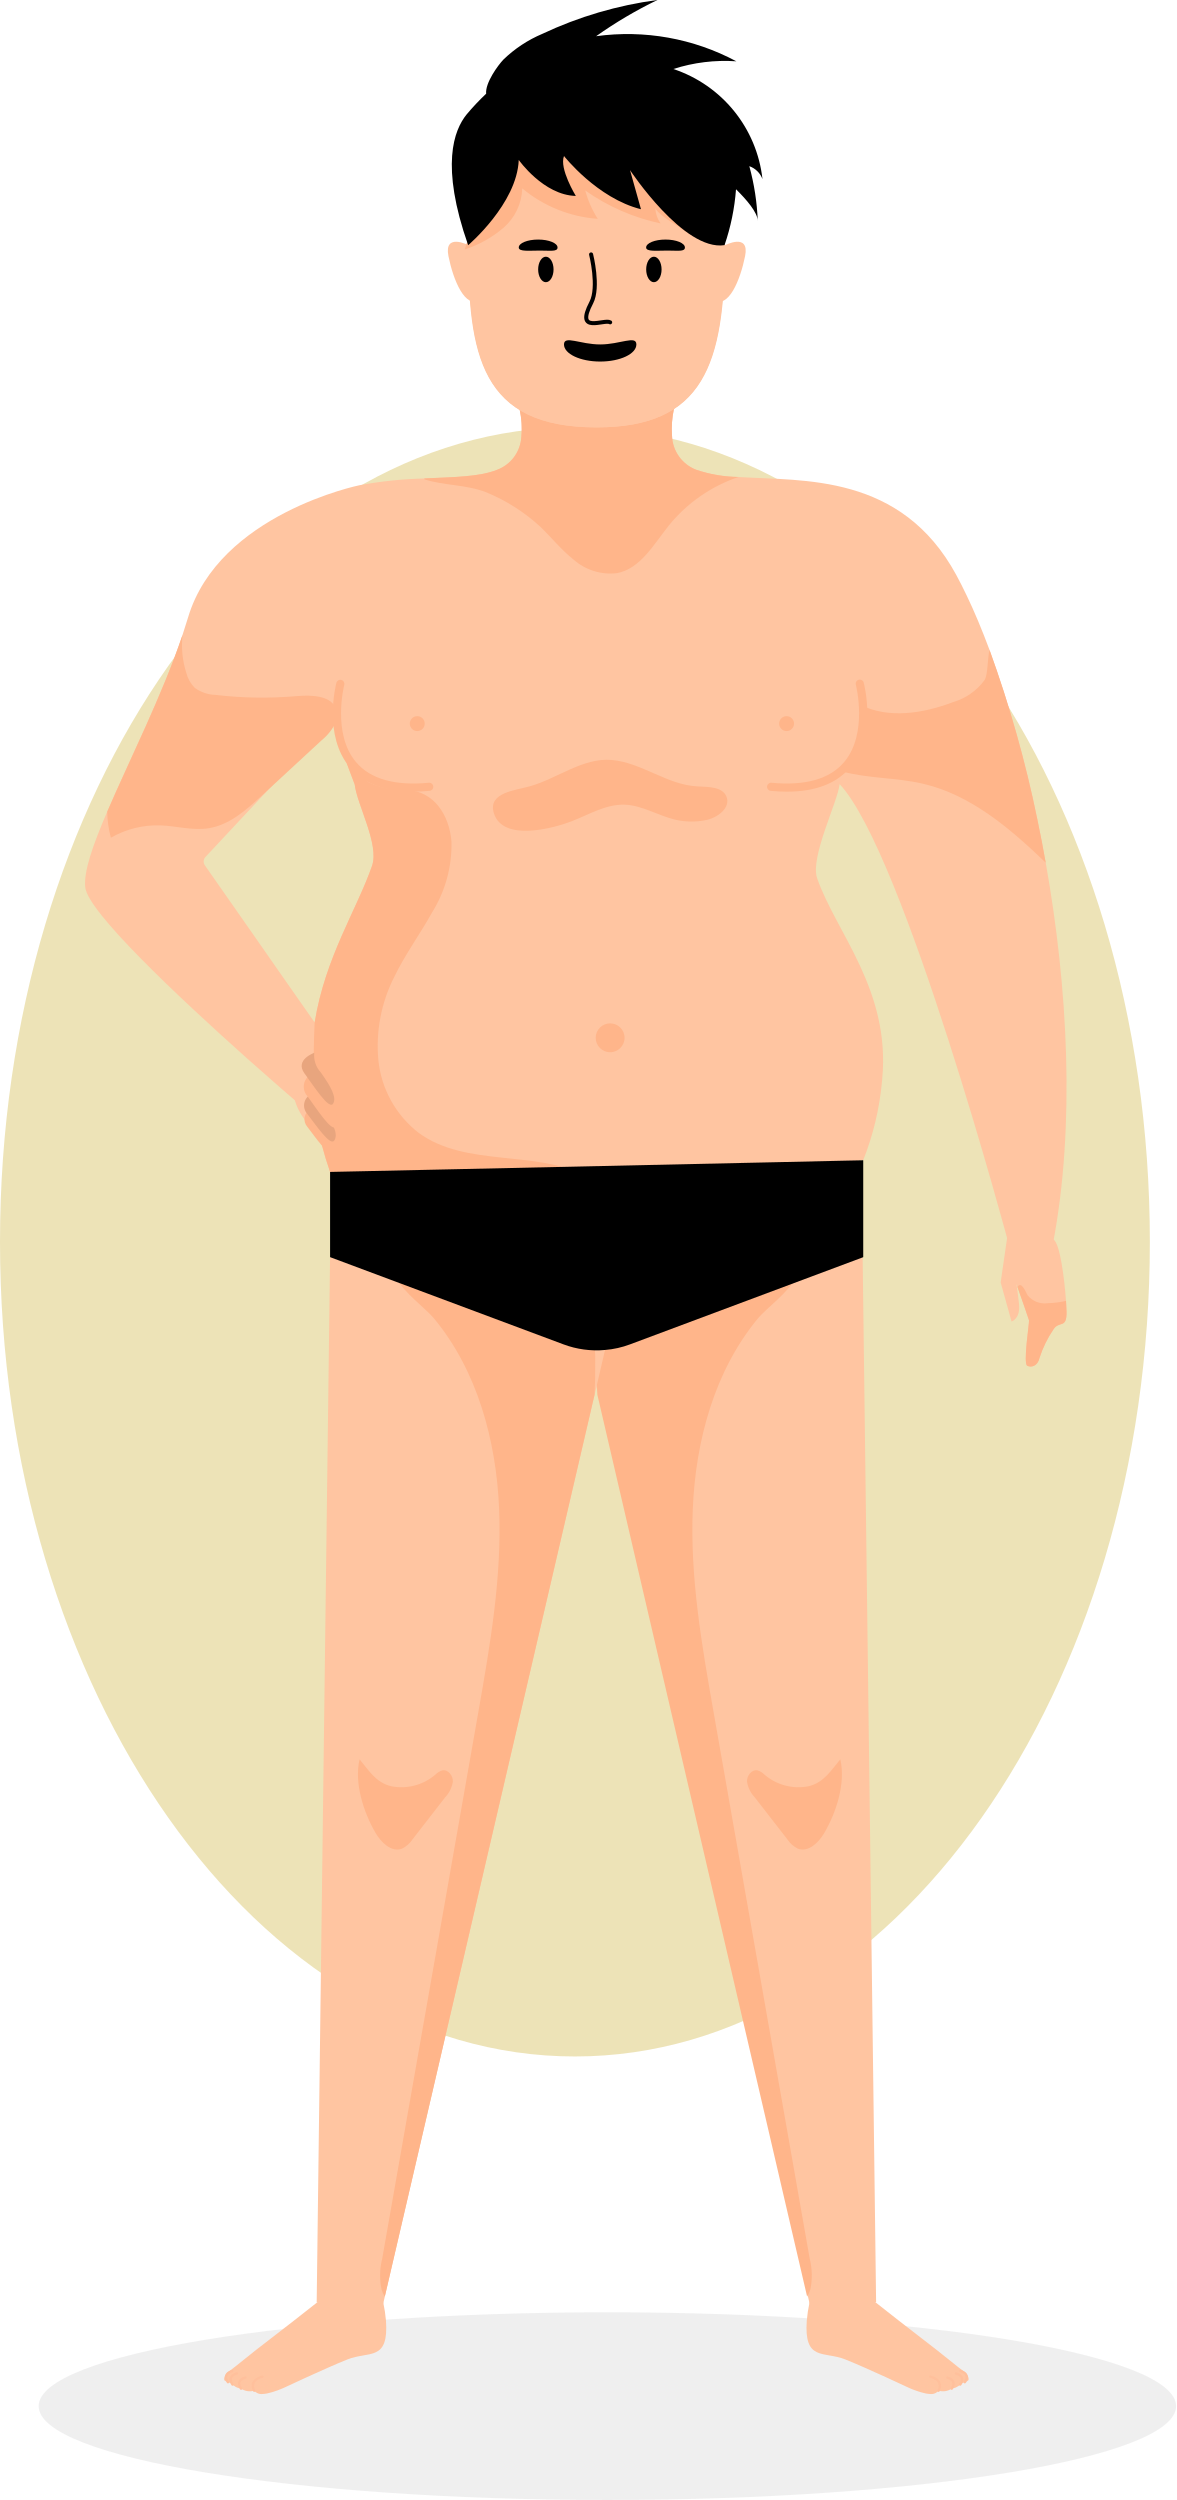
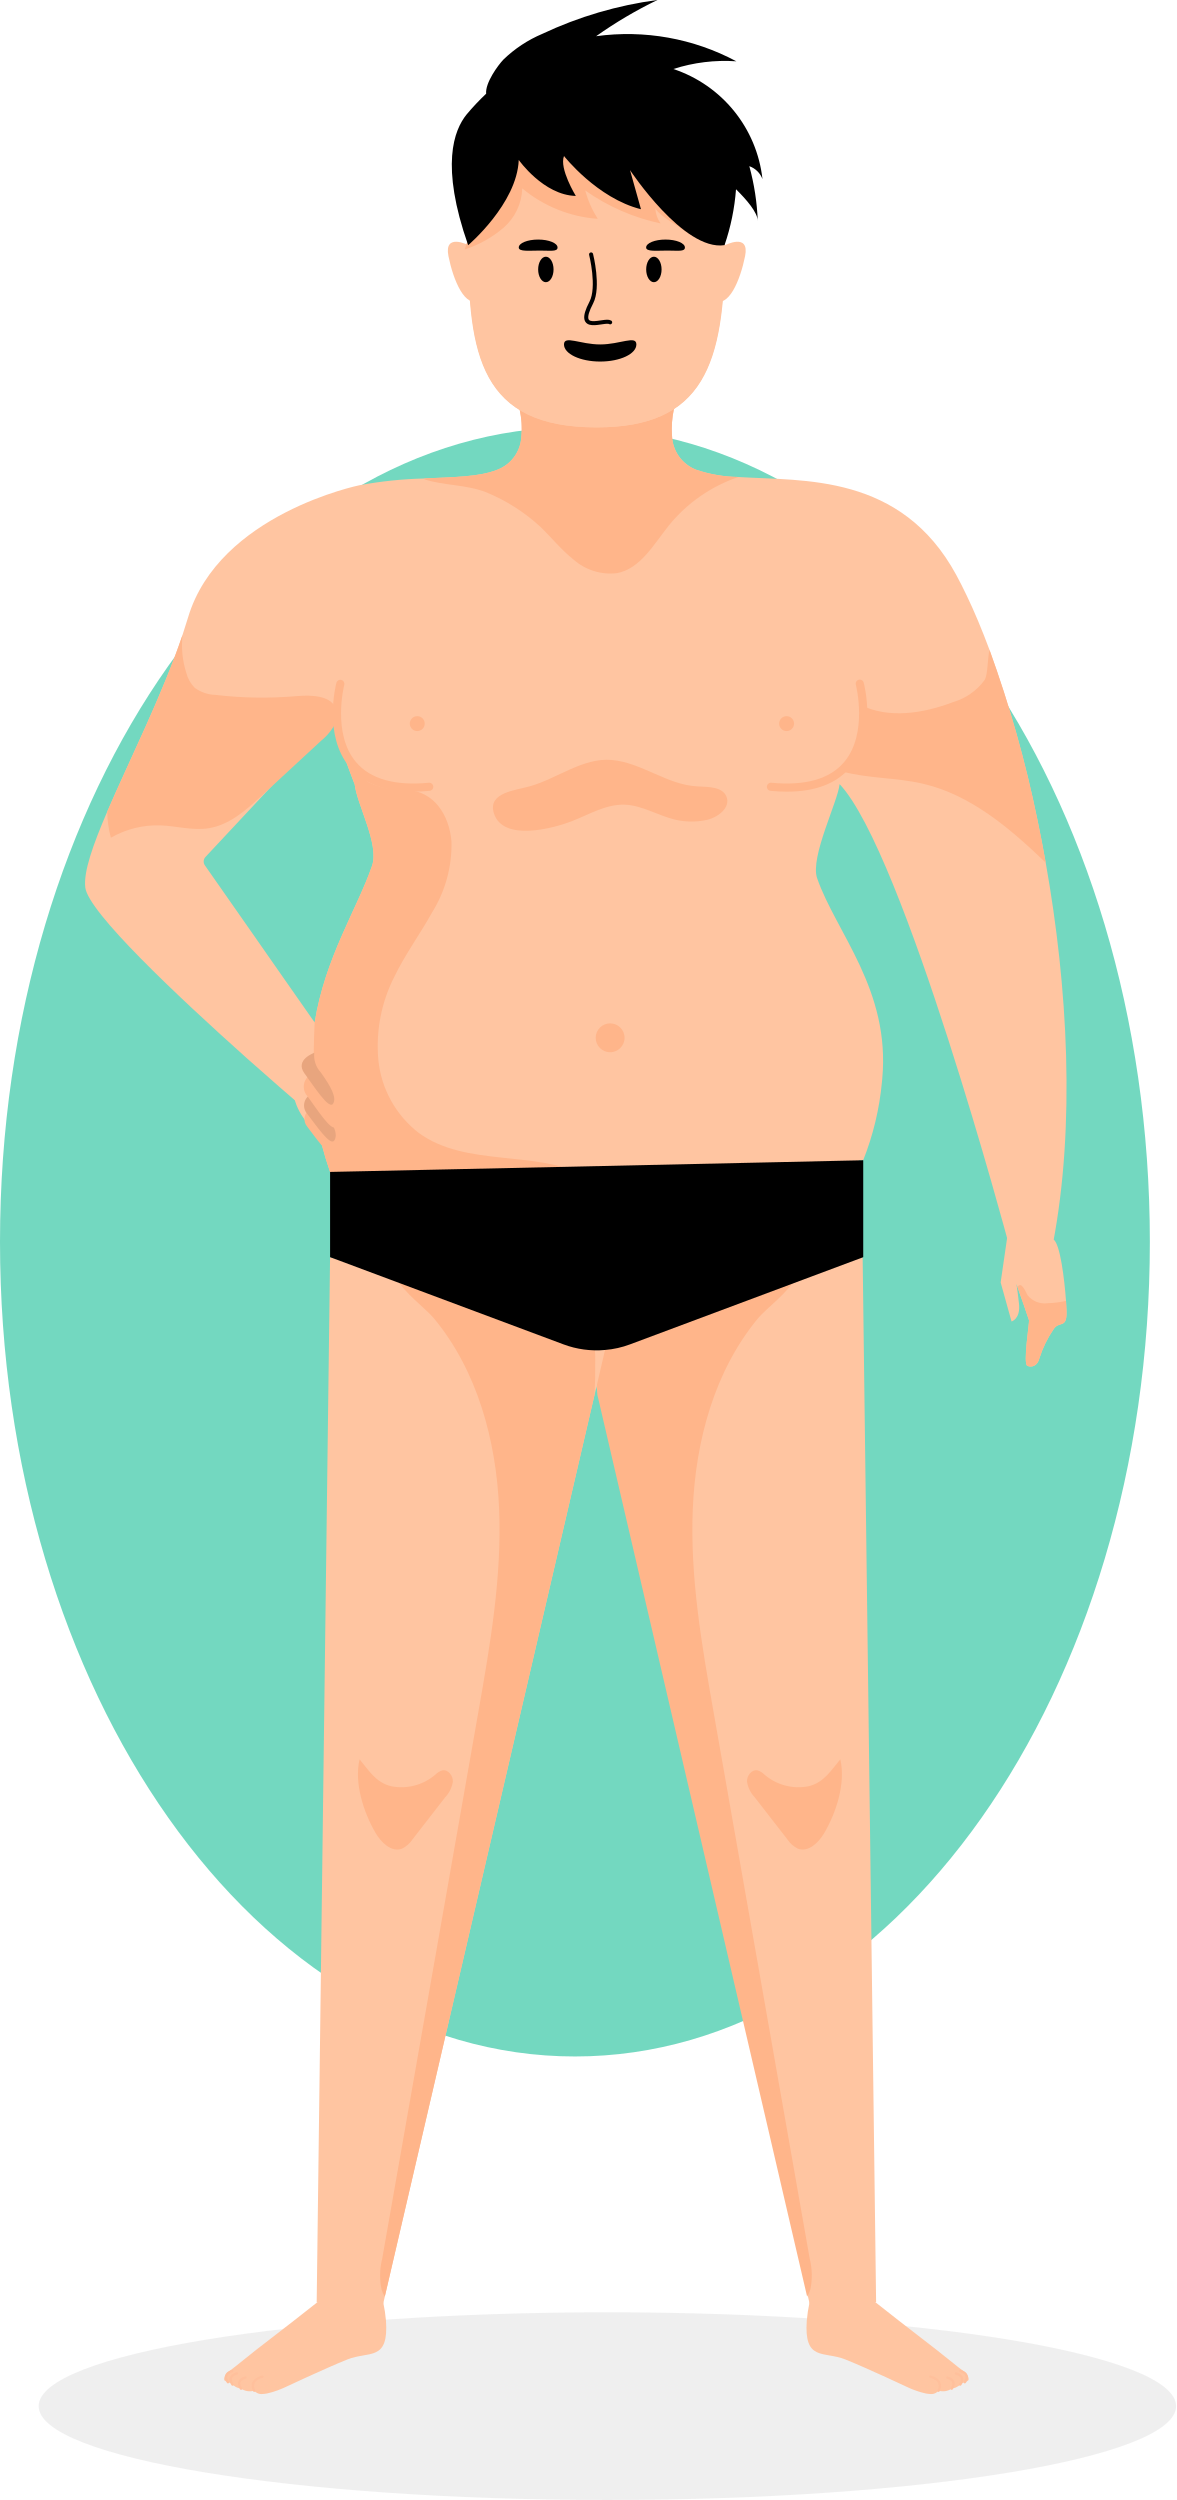
<svg xmlns="http://www.w3.org/2000/svg" width="122.235" height="259.833" viewBox="0 0 122.235 259.833">
-   <g id="Grupo_55840" data-name="Grupo 55840" transform="translate(-54.653 -113.026)">
-     <ellipse id="Elipse_4040" data-name="Elipse 4040" cx="59.754" cy="84.669" rx="59.754" ry="84.669" transform="translate(54.653 157.424)" fill="#ede3b7" />
-     <g id="Grupo_55789" data-name="Grupo 55789">
-       <g id="Grupo_55787" data-name="Grupo 55787">
-         <g id="Grupo_55786" data-name="Grupo 55786">
-           <ellipse id="Elipse_4041" data-name="Elipse 4041" cx="59.11" cy="9.755" rx="59.11" ry="9.755" transform="translate(58.669 353.348)" fill="#606060" opacity="0.1" />
-           <g id="Grupo_55785" data-name="Grupo 55785">
-             <g id="Grupo_55763" data-name="Grupo 55763">
-               <g id="Grupo_55762" data-name="Grupo 55762">
-                 <path id="Trazado_105502" data-name="Trazado 105502" d="M163.337,202.685c-.27-1.51-.55-2.99-.86-4.45a125.744,125.744,0,0,0-4.98-17.66c-.78-2.09-1.57-3.99-2.38-5.67-.36-.75-.72-1.47-1.08-2.13-5.73-10.54-15.85-9.75-22.62-10.17a14.393,14.393,0,0,1-4.39-.75,3.917,3.917,0,0,1-2.53-3.55c0-.04-.01-.09-.01-.13a10.244,10.244,0,0,1,.2-2.62,19.274,19.274,0,0,1,1.09-3.44,24.268,24.268,0,0,1,1.25-2.62h-20.7a26.69,26.69,0,0,1,1.18,2.45,19.156,19.156,0,0,1,1.16,3.68,9.763,9.763,0,0,1,.21,2.26,5.088,5.088,0,0,1-.04.56,3.881,3.881,0,0,1-2.51,3.41c-1.83.74-4.52.76-7.56.9a42.633,42.633,0,0,0-6.74.7s-14.62,2.98-17.83,13.75q-.27.885-.57,1.8c-2.11,6.28-5.55,13.08-7.83,18.38-1.49,3.46-2.48,6.27-2.28,7.89.32,2.56,9.46,11.18,16.84,17.78,1.17,1.04,2.3,2.03,3.34,2.94,1.48,1.29,2.79,2.42,3.8,3.29a37.139,37.139,0,0,0,1.46,5.54,13.338,13.338,0,0,0,3.61,3.4c3.42,2.36,9.63,5.13,20.14,5.43h.05c1.25.04,2.55.04,3.92,0a56.693,56.693,0,0,0,10.12-1.14,34.277,34.277,0,0,0,14.17-6.1c.23-.18.45-.36.66-.53.38-.31.71-.62,1.02-.91.38-.36.71-.7.99-1.01a2.6,2.6,0,0,0,.25-.31l.48-.04a29.34,29.34,0,0,0,1.95-8.14c.01-.1.02-.21.03-.31.87-9.26-4.81-15.22-6.77-20.87-.75-2.17,2.16-7.96,2.34-9.77,6.69,7.1,17.57,47.78,17.57,47.78h4.6C166.437,229.995,165.637,215.6,163.337,202.685Zm-75.98,16.61-3.54-5.06-2.67-3.83-5.2-7.44a.694.694,0,0,1,.06-.87l6.64-7.11,7.03-7.53a.908.908,0,0,0-.12.64,19.353,19.353,0,0,0,1.13,4.25c.14.38.27.74.39,1.06.26.69.44,1.15.44,1.15.25,2.14,2.58,6.23,1.8,8.47C91.747,207.555,88.447,212.525,87.357,219.295Z" fill="#ffc5a1" />
-                 <path id="Trazado_105503" data-name="Trazado 105503" d="M87,230.214s-2.1-2.029-1.848-4.4-1.2-4.2,2.411-5.234v7.29Z" fill="#ffc5a1" />
-                 <path id="Trazado_105504" data-name="Trazado 105504" d="M127.14,194.759c1.138.059,2.61.019,3.024,1.081.439,1.125-.892,2.151-2.073,2.406a7.439,7.439,0,0,1-3.253-.027c-1.793-.419-3.434-1.5-5.275-1.56-1.926-.058-3.674,1.015-5.47,1.714-1.886.735-7.18,2.183-8.111-.832-.666-2.158,2.272-2.371,3.8-2.809,2.781-.8,5.486-2.975,8.433-2.722C121.36,192.281,123.957,194.594,127.14,194.759Z" fill="#ffb58a" />
-                 <path id="Trazado_105505" data-name="Trazado 105505" d="M89.557,188.1a5.464,5.464,0,0,1-1.47,1.86c-1.81,1.68-3.62,3.35-5.44,5.03l-.78.72c-1.61,1.49-3.36,3.06-5.54,3.4-1.66.26-3.34-.24-5.01-.3a9.729,9.729,0,0,0-5.14,1.28,10.793,10.793,0,0,1-.38-2.7c2.28-5.3,5.72-12.1,7.83-18.38a9.487,9.487,0,0,0,.39,3.95,3.365,3.365,0,0,0,.88,1.56,3.857,3.857,0,0,0,2.15.73,41.634,41.634,0,0,0,8.5.12c1.57-.13,3.64-.05,4.08,1.46A1.974,1.974,0,0,1,89.557,188.1Z" fill="#ffb58a" />
-                 <path id="Trazado_105506" data-name="Trazado 105506" d="M87.357,219.295c1.09-6.77,4.39-11.74,5.96-16.27.78-2.24-1.55-6.33-1.8-8.47l-.83-2.21c.65.49,1.98,1.836,2.32,2.006a8.54,8.54,0,0,0,3.9.774c2.83.11,4.44,2.58,4.67,5.37a13.32,13.32,0,0,1-2.02,7.37c-1.25,2.26-2.8,4.35-3.92,6.68a15.858,15.858,0,0,0-1.66,8.65,10.949,10.949,0,0,0,4.2,7.58c4.89,3.57,11.99,1.75,17.4,4.46q-11.505,1.485-23.01,2.99a13.338,13.338,0,0,1-3.61-3.4,37.139,37.139,0,0,1-1.46-5.54A77.838,77.838,0,0,1,87.357,219.295Z" fill="#ffb58a" />
-                 <path id="Trazado_105507" data-name="Trazado 105507" d="M127.027,161.855a3.917,3.917,0,0,1-2.53-3.55v-.011a9.664,9.664,0,0,1,.194-2.735,19.023,19.023,0,0,1,1.087-3.441,21.908,21.908,0,0,0-9.318-1.776,22.611,22.611,0,0,0-8.953,1.6,19.331,19.331,0,0,1,1.163,3.681,8.9,8.9,0,0,1,.165,2.815h0v0a3.881,3.881,0,0,1-2.51,3.41c-1.83.74-4.52.76-7.56.9a.292.292,0,0,0-.02.09c2.02.67,4.35.53,6.46,1.36a18.99,18.99,0,0,1,5.59,3.56c1.17,1.12,2.19,2.42,3.46,3.42a5.789,5.789,0,0,0,4.51,1.42c2.45-.46,3.83-2.99,5.39-4.94a15.843,15.843,0,0,1,7.26-5.06A14.393,14.393,0,0,1,127.027,161.855Z" fill="#ffb58a" />
-                 <path id="Trazado_105508" data-name="Trazado 105508" d="M163.337,202.685c-3.74-3.59-7.81-7.07-12.83-8.22-2.75-.63-5.63-.52-8.35-1.26a11.82,11.82,0,0,0,2.14-3.22,4.006,4.006,0,0,0-.26-3.72c2.97,1.5,6.58.91,9.68-.27a6.185,6.185,0,0,0,3.28-2.31c.34-.59.29-2.3.5-3.11a125.744,125.744,0,0,1,4.98,17.66C162.787,199.7,163.067,201.175,163.337,202.685Z" fill="#ffb58a" />
-                 <circle id="Elipse_4042" data-name="Elipse 4042" cx="0.775" cy="0.775" r="0.775" transform="translate(97.245 187.458)" fill="#ffb58a" />
-                 <path id="Trazado_105509" data-name="Trazado 105509" d="M137.181,188.233a.775.775,0,1,1-.775-.775A.775.775,0,0,1,137.181,188.233Z" fill="#ffb58a" />
-               </g>
-             </g>
-             <g id="Grupo_55764" data-name="Grupo 55764">
-               <path id="Trazado_105510" data-name="Trazado 105510" d="M165.5,249.33c.047,1.865-.77.929-1.36,1.865a11.532,11.532,0,0,0-1.446,2.961c-.181.828-.818,1.035-1.273.821s.228-4.511.181-4.726c-.04-.176-.9-2.608-1.206-3.475l-.107-.307s.02.1.06.376c.047.3.114.813.208,1.649.007.092.013.177.02.253.067,1.389-.791,1.627-.791,1.627l-1.132-4.058.672-4.63s4-.357,4.814.157c.69.43,1.146,4.12,1.307,6.39C165.472,248.655,165.492,249.031,165.5,249.33Z" fill="#ffc5a1" />
-               <path id="Trazado_105511" data-name="Trazado 105511" d="M165.5,249.33c.047,1.865-.77.929-1.36,1.865a11.532,11.532,0,0,0-1.446,2.961c-.181.828-.818,1.035-1.273.821s.228-4.511.181-4.726c-.04-.176-.9-2.608-1.206-3.475.429-.629.844.5,1.052.859a2.259,2.259,0,0,0,2.1.836,9.788,9.788,0,0,0,1.9-.238C165.472,248.655,165.492,249.031,165.5,249.33Z" fill="#ffb58a" />
-             </g>
-             <g id="Grupo_55773" data-name="Grupo 55773">
-               <g id="Grupo_55768" data-name="Grupo 55768">
-                 <g id="Grupo_55767" data-name="Grupo 55767">
-                   <g id="Grupo_55766" data-name="Grupo 55766">
-                     <g id="Grupo_55765" data-name="Grupo 55765">
-                       <path id="Trazado_105512" data-name="Trazado 105512" d="M142.51,358.25c2.229.888,6.688,2.987,6.688,2.987.1.048.31.137.572.227a8.316,8.316,0,0,0,1.094.323,3.793,3.793,0,0,0,.571.062.958.958,0,0,0,.564-.172.806.806,0,0,0,.2-.172.007.007,0,0,1,.007-.007,1.609,1.609,0,0,0,1.355-.213.2.2,0,0,0,.055-.048c.407.082,1.06-.551,1.06-.551a1.033,1.033,0,0,0,.248-.069,2.69,2.69,0,0,0,.371-.192c.1-.221-.068-.661-.522-.971s-2.512-2.03-4.2-3.3c-1.315-1-3.654-2.835-4.934-3.847-.551-.426-.9-.7-.9-.7a.04.04,0,0,1-.007-.027h-5.787c-.055.261-.11.523-.165.791a15.654,15.654,0,0,0-.276,1.831C138.2,358.491,140.273,357.355,142.51,358.25Z" fill="#ffc5a1" />
-                       <path id="Trazado_105513" data-name="Trazado 105513" d="M152.2,361.5s.642-1.044-.851-1.463" fill="none" stroke="#ffc09c" stroke-linecap="round" stroke-linejoin="round" stroke-width="0.25" />
-                       <path id="Trazado_105514" data-name="Trazado 105514" d="M153.564,361.287s.66-.841-.45-1.153" fill="none" stroke="#ffc09c" stroke-linecap="round" stroke-linejoin="round" stroke-width="0.25" />
-                       <path id="Trazado_105515" data-name="Trazado 105515" d="M154.453,360.86s.659-.842-.451-1.153" fill="none" stroke="#ffc09c" stroke-linecap="round" stroke-linejoin="round" stroke-width="0.25" />
-                       <path id="Trazado_105516" data-name="Trazado 105516" d="M154.927,360.617s.659-.842-.45-1.154" fill="none" stroke="#ffc09c" stroke-linecap="round" stroke-linejoin="round" stroke-width="0.25" />
-                     </g>
-                     <path id="Trazado_105517" data-name="Trazado 105517" d="M115.589,252.686l1.122,4.81.261,1.129,21.808,93.748.028.11,1.362-.034.165-.007,5.306-.131h.069l-1.4-108.627-15.105,4.735-1.129.351L117.777,252l-.461.145Z" fill="#ffc5a1" />
-                   </g>
-                 </g>
-                 <path id="Trazado_105518" data-name="Trazado 105518" d="M138.677,298.679a5.414,5.414,0,0,1-4.572-1.213,1.746,1.746,0,0,0-.718-.44c-.6-.122-1.128.557-1.095,1.173a3.07,3.07,0,0,0,.806,1.633l3.371,4.342a2.768,2.768,0,0,0,1.119.994c1.086.4,2.153-.636,2.737-1.636,1.253-2.147,2.239-5.189,1.665-7.656C141.076,296.948,140.316,298.3,138.677,298.679Z" fill="#ffb58a" />
-                 <path id="Trazado_105519" data-name="Trazado 105519" d="M116.668,254.415c-.01,1.2.01,2.39.07,3.58l.15.63,21.65,93.09a2.792,2.792,0,0,0,.33-.7,7.105,7.105,0,0,0-.06-3.24q-5-28.395-9.99-56.8c-1.23-7-2.46-14.06-2.16-21.15s2.26-14.33,6.79-19.8c.84-1,3.16-2.7,3.9-4.18a1.809,1.809,0,0,0,.22-1c-5.98.14-12.48,2.45-17.92,4.79a5.331,5.331,0,0,0-2.18,1.42,3.344,3.344,0,0,0-.58,1.2A8.614,8.614,0,0,0,116.668,254.415Z" fill="#ffb58a" />
-               </g>
-               <g id="Grupo_55772" data-name="Grupo 55772">
-                 <g id="Grupo_55771" data-name="Grupo 55771">
-                   <g id="Grupo_55769" data-name="Grupo 55769">
-                     <path id="Trazado_105520" data-name="Trazado 105520" d="M90.763,358.25c-2.229.888-6.689,2.987-6.689,2.987a6.134,6.134,0,0,1-.571.227,8.316,8.316,0,0,1-1.094.323,3.793,3.793,0,0,1-.571.062.956.956,0,0,1-.564-.172.786.786,0,0,1-.2-.172.007.007,0,0,0-.007-.007,1.613,1.613,0,0,1-1.356-.213.227.227,0,0,1-.055-.048c-.406.082-1.059-.551-1.059-.551a1.021,1.021,0,0,1-.248-.069,2.735,2.735,0,0,1-.372-.192c-.1-.221.069-.661.523-.971s2.512-2.03,4.2-3.3c1.314-1,3.654-2.835,4.934-3.847.551-.426.9-.7.9-.7a.04.04,0,0,0,.007-.027h5.787c.055.261.11.523.165.791a15.433,15.433,0,0,1,.275,1.831C95.078,358.491,93,357.355,90.763,358.25Z" fill="#ffc5a1" />
-                     <path id="Trazado_105521" data-name="Trazado 105521" d="M81.072,361.5s-.643-1.044.851-1.463" fill="none" stroke="#ffc09c" stroke-linecap="round" stroke-linejoin="round" stroke-width="0.25" />
-                     <path id="Trazado_105522" data-name="Trazado 105522" d="M79.709,361.287s-.66-.841.45-1.153" fill="none" stroke="#ffc09c" stroke-linecap="round" stroke-linejoin="round" stroke-width="0.25" />
-                     <path id="Trazado_105523" data-name="Trazado 105523" d="M78.82,360.86s-.66-.842.45-1.153" fill="none" stroke="#ffc09c" stroke-linecap="round" stroke-linejoin="round" stroke-width="0.25" />
-                     <path id="Trazado_105524" data-name="Trazado 105524" d="M78.346,360.617s-.66-.842.45-1.154" fill="none" stroke="#ffc09c" stroke-linecap="round" stroke-linejoin="round" stroke-width="0.25" />
-                   </g>
-                   <g id="Grupo_55770" data-name="Grupo 55770">
-                     <path id="Trazado_105525" data-name="Trazado 105525" d="M117.687,252.685l-1.12,4.81-.12.5-.15.63-21.65,93.09-.15.66-.03.11-1.36-.04h-.17l-5.31-.13h-.06l1.39-108.63,6.88,2.16,8.23,2.57,1.13.36,10.3,3.22.46.15.34.11Z" fill="#ffc5a1" />
-                     <path id="Trazado_105526" data-name="Trazado 105526" d="M116.517,254.415c.01,1.2-.01,2.39-.07,3.58l-.15.63-21.65,93.09a2.792,2.792,0,0,1-.33-.7,7.105,7.105,0,0,1,.06-3.24q5-28.395,9.99-56.8c1.23-7,2.46-14.06,2.16-21.15s-2.26-14.33-6.79-19.8c-.84-1-3.16-2.7-3.9-4.18a1.809,1.809,0,0,1-.22-1c5.98.14,12.48,2.45,17.92,4.79a5.331,5.331,0,0,1,2.18,1.42,3.344,3.344,0,0,1,.58,1.2A8.614,8.614,0,0,1,116.517,254.415Z" fill="#ffb58a" />
-                     <path id="Trazado_105527" data-name="Trazado 105527" d="M95.332,298.679a5.415,5.415,0,0,0,4.572-1.213,1.746,1.746,0,0,1,.718-.44c.6-.122,1.127.557,1.1,1.173a3.085,3.085,0,0,1-.806,1.633q-1.686,2.17-3.371,4.342a2.768,2.768,0,0,1-1.119.994c-1.086.4-2.153-.636-2.737-1.636-1.254-2.147-2.239-5.189-1.665-7.656C92.932,296.948,93.693,298.3,95.332,298.679Z" fill="#ffb58a" />
-                   </g>
+   <g id="Grupo_1069626" data-name="Grupo 1069626" transform="translate(-1149 -1724.001)">
+     <g id="Grupo_55840" data-name="Grupo 55840" transform="translate(1094.347 1610.975)">
+       <ellipse id="Elipse_4040" data-name="Elipse 4040" cx="59.754" cy="84.669" rx="59.754" ry="84.669" transform="translate(54.653 157.424)" fill="#73d8c0" />
+       <g id="Grupo_55789" data-name="Grupo 55789">
+         <g id="Grupo_55787" data-name="Grupo 55787">
+           <g id="Grupo_55786" data-name="Grupo 55786">
+             <ellipse id="Elipse_4041" data-name="Elipse 4041" cx="59.11" cy="9.755" rx="59.11" ry="9.755" transform="translate(58.669 353.348)" fill="#606060" opacity="0.1" />
+             <g id="Grupo_55785" data-name="Grupo 55785">
+               <g id="Grupo_55763" data-name="Grupo 55763">
+                 <g id="Grupo_55762" data-name="Grupo 55762">
+                   <path id="Trazado_105502" data-name="Trazado 105502" d="M163.337,202.685c-.27-1.51-.55-2.99-.86-4.45a125.744,125.744,0,0,0-4.98-17.66c-.78-2.09-1.57-3.99-2.38-5.67-.36-.75-.72-1.47-1.08-2.13-5.73-10.54-15.85-9.75-22.62-10.17a14.393,14.393,0,0,1-4.39-.75,3.917,3.917,0,0,1-2.53-3.55c0-.04-.01-.09-.01-.13a10.244,10.244,0,0,1,.2-2.62,19.274,19.274,0,0,1,1.09-3.44,24.268,24.268,0,0,1,1.25-2.62h-20.7a26.69,26.69,0,0,1,1.18,2.45,19.156,19.156,0,0,1,1.16,3.68,9.763,9.763,0,0,1,.21,2.26,5.088,5.088,0,0,1-.04.56,3.881,3.881,0,0,1-2.51,3.41c-1.83.74-4.52.76-7.56.9a42.633,42.633,0,0,0-6.74.7s-14.62,2.98-17.83,13.75q-.27.885-.57,1.8c-2.11,6.28-5.55,13.08-7.83,18.38-1.49,3.46-2.48,6.27-2.28,7.89.32,2.56,9.46,11.18,16.84,17.78,1.17,1.04,2.3,2.03,3.34,2.94,1.48,1.29,2.79,2.42,3.8,3.29a37.139,37.139,0,0,0,1.46,5.54,13.338,13.338,0,0,0,3.61,3.4c3.42,2.36,9.63,5.13,20.14,5.43h.05c1.25.04,2.55.04,3.92,0a56.693,56.693,0,0,0,10.12-1.14,34.277,34.277,0,0,0,14.17-6.1c.23-.18.45-.36.66-.53.38-.31.71-.62,1.02-.91.38-.36.71-.7.99-1.01a2.6,2.6,0,0,0,.25-.31l.48-.04a29.34,29.34,0,0,0,1.95-8.14c.01-.1.02-.21.03-.31.87-9.26-4.81-15.22-6.77-20.87-.75-2.17,2.16-7.96,2.34-9.77,6.69,7.1,17.57,47.78,17.57,47.78h4.6C166.437,229.995,165.637,215.6,163.337,202.685Zm-75.98,16.61-3.54-5.06-2.67-3.83-5.2-7.44a.694.694,0,0,1,.06-.87l6.64-7.11,7.03-7.53a.908.908,0,0,0-.12.64,19.353,19.353,0,0,0,1.13,4.25c.14.38.27.74.39,1.06.26.69.44,1.15.44,1.15.25,2.14,2.58,6.23,1.8,8.47C91.747,207.555,88.447,212.525,87.357,219.295Z" fill="#ffc5a1" />
+                   <path id="Trazado_105503" data-name="Trazado 105503" d="M87,230.214s-2.1-2.029-1.848-4.4-1.2-4.2,2.411-5.234v7.29Z" fill="#ffc5a1" />
+                   <path id="Trazado_105504" data-name="Trazado 105504" d="M127.14,194.759c1.138.059,2.61.019,3.024,1.081.439,1.125-.892,2.151-2.073,2.406a7.439,7.439,0,0,1-3.253-.027c-1.793-.419-3.434-1.5-5.275-1.56-1.926-.058-3.674,1.015-5.47,1.714-1.886.735-7.18,2.183-8.111-.832-.666-2.158,2.272-2.371,3.8-2.809,2.781-.8,5.486-2.975,8.433-2.722C121.36,192.281,123.957,194.594,127.14,194.759Z" fill="#ffb58a" />
+                   <path id="Trazado_105505" data-name="Trazado 105505" d="M89.557,188.1a5.464,5.464,0,0,1-1.47,1.86c-1.81,1.68-3.62,3.35-5.44,5.03l-.78.72c-1.61,1.49-3.36,3.06-5.54,3.4-1.66.26-3.34-.24-5.01-.3a9.729,9.729,0,0,0-5.14,1.28,10.793,10.793,0,0,1-.38-2.7c2.28-5.3,5.72-12.1,7.83-18.38a9.487,9.487,0,0,0,.39,3.95,3.365,3.365,0,0,0,.88,1.56,3.857,3.857,0,0,0,2.15.73,41.634,41.634,0,0,0,8.5.12c1.57-.13,3.64-.05,4.08,1.46A1.974,1.974,0,0,1,89.557,188.1Z" fill="#ffb58a" />
+                   <path id="Trazado_105506" data-name="Trazado 105506" d="M87.357,219.295c1.09-6.77,4.39-11.74,5.96-16.27.78-2.24-1.55-6.33-1.8-8.47l-.83-2.21c.65.49,1.98,1.836,2.32,2.006a8.54,8.54,0,0,0,3.9.774c2.83.11,4.44,2.58,4.67,5.37a13.32,13.32,0,0,1-2.02,7.37c-1.25,2.26-2.8,4.35-3.92,6.68a15.858,15.858,0,0,0-1.66,8.65,10.949,10.949,0,0,0,4.2,7.58c4.89,3.57,11.99,1.75,17.4,4.46q-11.505,1.485-23.01,2.99a13.338,13.338,0,0,1-3.61-3.4,37.139,37.139,0,0,1-1.46-5.54A77.838,77.838,0,0,1,87.357,219.295Z" fill="#ffb58a" />
+                   <path id="Trazado_105507" data-name="Trazado 105507" d="M127.027,161.855a3.917,3.917,0,0,1-2.53-3.55v-.011a9.664,9.664,0,0,1,.194-2.735,19.023,19.023,0,0,1,1.087-3.441,21.908,21.908,0,0,0-9.318-1.776,22.611,22.611,0,0,0-8.953,1.6,19.331,19.331,0,0,1,1.163,3.681,8.9,8.9,0,0,1,.165,2.815h0v0a3.881,3.881,0,0,1-2.51,3.41c-1.83.74-4.52.76-7.56.9a.292.292,0,0,0-.02.09c2.02.67,4.35.53,6.46,1.36a18.99,18.99,0,0,1,5.59,3.56c1.17,1.12,2.19,2.42,3.46,3.42a5.789,5.789,0,0,0,4.51,1.42c2.45-.46,3.83-2.99,5.39-4.94a15.843,15.843,0,0,1,7.26-5.06A14.393,14.393,0,0,1,127.027,161.855Z" fill="#ffb58a" />
+                   <path id="Trazado_105508" data-name="Trazado 105508" d="M163.337,202.685c-3.74-3.59-7.81-7.07-12.83-8.22-2.75-.63-5.63-.52-8.35-1.26a11.82,11.82,0,0,0,2.14-3.22,4.006,4.006,0,0,0-.26-3.72c2.97,1.5,6.58.91,9.68-.27a6.185,6.185,0,0,0,3.28-2.31c.34-.59.29-2.3.5-3.11a125.744,125.744,0,0,1,4.98,17.66C162.787,199.7,163.067,201.175,163.337,202.685Z" fill="#ffb58a" />
+                   <circle id="Elipse_4042" data-name="Elipse 4042" cx="0.775" cy="0.775" r="0.775" transform="translate(97.245 187.458)" fill="#ffb58a" />
+                   <path id="Trazado_105509" data-name="Trazado 105509" d="M137.181,188.233a.775.775,0,1,1-.775-.775A.775.775,0,0,1,137.181,188.233Z" fill="#ffb58a" />
                </g>
              </g>
-               <path id="Trazado_105528" data-name="Trazado 105528" d="M144.371,233.617v10.068l-.062.027-24.168,9.036a9.523,9.523,0,0,1-2.608.585,9.771,9.771,0,0,1-4.322-.585L88.96,243.685v-8.857l9.827-.213,36.851-.805,7.123-.159Z" />
-             </g>
-             <g id="Grupo_55779" data-name="Grupo 55779">
-               <g id="Grupo_55778" data-name="Grupo 55778">
-                 <g id="Grupo_55777" data-name="Grupo 55777">
-                   <path id="Trazado_105529" data-name="Trazado 105529" d="M130,138.513s2.587-1.337,2.093,1.13-1.727,5.552-3.331,4.565S130,138.513,130,138.513Z" fill="#ffc5a1" />
-                   <path id="Trazado_105530" data-name="Trazado 105530" d="M103.354,138.513s-2.586-1.337-2.093,1.13,1.728,5.552,3.331,4.565S103.354,138.513,103.354,138.513Z" fill="#ffc5a1" />
-                   <g id="Grupo_55776" data-name="Grupo 55776">
-                     <path id="Trazado_105531" data-name="Trazado 105531" d="M130,138.513c0,12.454-2.236,18.93-13.324,18.93-12.021,0-13.323-7.472-13.323-18.93,0-8.116,5.965-14.7,13.323-14.7S130,130.4,130,138.513Z" fill="#ffc5a1" />
-                     <g id="Grupo_55774" data-name="Grupo 55774">
-                       <path id="Trazado_105532" data-name="Trazado 105532" d="M129.96,138.515c0,5.12-.38,9.24-1.6,12.3-.08.2-.16.38-.24.57-.08.17-.16.33-.25.5-.11.2-.22.41-.33.61a1.19,1.19,0,0,1-.09.15c-1.94,3.18-5.27,4.8-10.82,4.8-12.02,0-13.32-7.47-13.32-18.93a15.544,15.544,0,0,1,.3-3.08c1.28-6.64,6.62-11.62,13.02-11.62C123.99,123.815,129.96,130.4,129.96,138.515Z" fill="#ffc5a1" />
-                       <path id="Trazado_105533" data-name="Trazado 105533" d="M122.765,134.566a2.943,2.943,0,0,0,.55,1.682,21.19,21.19,0,0,1-7.834-3.422,10.429,10.429,0,0,0,1.3,2.945,13.8,13.8,0,0,1-7.848-3.164,5.646,5.646,0,0,1-1.944,4.089,11.766,11.766,0,0,1-4.044,2.259,27.254,27.254,0,0,0,1.429-6.436,11.914,11.914,0,0,1,.818-4.216c1.221-2.458,4.214-3.429,6.939-3.758,3.2-.387,6.6-.187,9.39,1.426s4.657,4.454,6.231,7.28c.568,1.019,3.171,5.153.411,4.816a8.162,8.162,0,0,1-2.931-1.435C124.78,136.335,122.77,135.133,122.765,134.566Z" fill="#ffb58a" />
-                       <path id="Trazado_105534" data-name="Trazado 105534" d="M120.793,148.825c0,.982-1.684,1.778-3.762,1.778s-3.761-.8-3.761-1.778,1.684,0,3.761,0S120.793,147.843,120.793,148.825Z" />
+               <g id="Grupo_55764" data-name="Grupo 55764">
+                 <path id="Trazado_105510" data-name="Trazado 105510" d="M165.5,249.33c.047,1.865-.77.929-1.36,1.865a11.532,11.532,0,0,0-1.446,2.961c-.181.828-.818,1.035-1.273.821s.228-4.511.181-4.726c-.04-.176-.9-2.608-1.206-3.475l-.107-.307s.02.1.06.376c.047.3.114.813.208,1.649.007.092.013.177.02.253.067,1.389-.791,1.627-.791,1.627l-1.132-4.058.672-4.63s4-.357,4.814.157c.69.43,1.146,4.12,1.307,6.39C165.472,248.655,165.492,249.031,165.5,249.33Z" fill="#ffc5a1" />
+                 <path id="Trazado_105511" data-name="Trazado 105511" d="M165.5,249.33c.047,1.865-.77.929-1.36,1.865a11.532,11.532,0,0,0-1.446,2.961c-.181.828-.818,1.035-1.273.821s.228-4.511.181-4.726c-.04-.176-.9-2.608-1.206-3.475.429-.629.844.5,1.052.859a2.259,2.259,0,0,0,2.1.836,9.788,9.788,0,0,0,1.9-.238C165.472,248.655,165.492,249.031,165.5,249.33Z" fill="#ffb58a" />
+               </g>
+               <g id="Grupo_55773" data-name="Grupo 55773">
+                 <g id="Grupo_55768" data-name="Grupo 55768">
+                   <g id="Grupo_55767" data-name="Grupo 55767">
+                     <g id="Grupo_55766" data-name="Grupo 55766">
+                       <g id="Grupo_55765" data-name="Grupo 55765">
+                         <path id="Trazado_105512" data-name="Trazado 105512" d="M142.51,358.25c2.229.888,6.688,2.987,6.688,2.987.1.048.31.137.572.227a8.316,8.316,0,0,0,1.094.323,3.793,3.793,0,0,0,.571.062.958.958,0,0,0,.564-.172.806.806,0,0,0,.2-.172.007.007,0,0,1,.007-.007,1.609,1.609,0,0,0,1.355-.213.2.2,0,0,0,.055-.048c.407.082,1.06-.551,1.06-.551a1.033,1.033,0,0,0,.248-.069,2.69,2.69,0,0,0,.371-.192c.1-.221-.068-.661-.522-.971s-2.512-2.03-4.2-3.3c-1.315-1-3.654-2.835-4.934-3.847-.551-.426-.9-.7-.9-.7a.04.04,0,0,1-.007-.027h-5.787c-.055.261-.11.523-.165.791a15.654,15.654,0,0,0-.276,1.831C138.2,358.491,140.273,357.355,142.51,358.25Z" fill="#ffc5a1" />
+                         <path id="Trazado_105513" data-name="Trazado 105513" d="M152.2,361.5s.642-1.044-.851-1.463" fill="none" stroke="#ffc09c" stroke-linecap="round" stroke-linejoin="round" stroke-width="0.25" />
+                         <path id="Trazado_105514" data-name="Trazado 105514" d="M153.564,361.287s.66-.841-.45-1.153" fill="none" stroke="#ffc09c" stroke-linecap="round" stroke-linejoin="round" stroke-width="0.25" />
+                         <path id="Trazado_105515" data-name="Trazado 105515" d="M154.453,360.86s.659-.842-.451-1.153" fill="none" stroke="#ffc09c" stroke-linecap="round" stroke-linejoin="round" stroke-width="0.25" />
+                         <path id="Trazado_105516" data-name="Trazado 105516" d="M154.927,360.617s.659-.842-.45-1.154" fill="none" stroke="#ffc09c" stroke-linecap="round" stroke-linejoin="round" stroke-width="0.25" />
+                       </g>
+                       <path id="Trazado_105517" data-name="Trazado 105517" d="M115.589,252.686l1.122,4.81.261,1.129,21.808,93.748.028.11,1.362-.034.165-.007,5.306-.131h.069l-1.4-108.627-15.105,4.735-1.129.351L117.777,252l-.461.145Z" fill="#ffc5a1" />
                    </g>
-                     <g id="Grupo_55775" data-name="Grupo 55775">
-                       <path id="Trazado_105535" data-name="Trazado 105535" d="M112.185,141.031c0,.732-.359,1.325-.8,1.325s-.8-.593-.8-1.325.359-1.324.8-1.324S112.185,140.3,112.185,141.031Z" />
-                       <path id="Trazado_105536" data-name="Trazado 105536" d="M123.413,141.031c0,.732-.359,1.325-.8,1.325s-.8-.593-.8-1.325.359-1.324.8-1.324S123.413,140.3,123.413,141.031Z" />
-                       <path id="Trazado_105537" data-name="Trazado 105537" d="M112.6,138.749c0,.455-.719.32-1.831.32s-2.2.135-2.2-.32.9-.825,2.014-.825S112.6,138.293,112.6,138.749Z" />
-                       <path id="Trazado_105538" data-name="Trazado 105538" d="M125.838,138.749c0,.455-.718.32-1.831.32s-2.2.135-2.2-.32.9-.825,2.015-.825S125.838,138.293,125.838,138.749Z" />
-                       <path id="Trazado_105539" data-name="Trazado 105539" d="M116.087,139.468s.859,3.4.02,5.007c-1.747,3.34,1.364,1.671,1.961,2.051" fill="none" stroke="#000" stroke-linecap="round" stroke-linejoin="round" stroke-width="0.42" />
+                   </g>
+                   <path id="Trazado_105518" data-name="Trazado 105518" d="M138.677,298.679a5.414,5.414,0,0,1-4.572-1.213,1.746,1.746,0,0,0-.718-.44c-.6-.122-1.128.557-1.095,1.173a3.07,3.07,0,0,0,.806,1.633l3.371,4.342a2.768,2.768,0,0,0,1.119.994c1.086.4,2.153-.636,2.737-1.636,1.253-2.147,2.239-5.189,1.665-7.656C141.076,296.948,140.316,298.3,138.677,298.679Z" fill="#ffb58a" />
+                   <path id="Trazado_105519" data-name="Trazado 105519" d="M116.668,254.415c-.01,1.2.01,2.39.07,3.58l.15.63,21.65,93.09a2.792,2.792,0,0,0,.33-.7,7.105,7.105,0,0,0-.06-3.24q-5-28.395-9.99-56.8c-1.23-7-2.46-14.06-2.16-21.15s2.26-14.33,6.79-19.8c.84-1,3.16-2.7,3.9-4.18a1.809,1.809,0,0,0,.22-1c-5.98.14-12.48,2.45-17.92,4.79a5.331,5.331,0,0,0-2.18,1.42,3.344,3.344,0,0,0-.58,1.2A8.614,8.614,0,0,0,116.668,254.415Z" fill="#ffb58a" />
+                 </g>
+                 <g id="Grupo_55772" data-name="Grupo 55772">
+                   <g id="Grupo_55771" data-name="Grupo 55771">
+                     <g id="Grupo_55769" data-name="Grupo 55769">
+                       <path id="Trazado_105520" data-name="Trazado 105520" d="M90.763,358.25c-2.229.888-6.689,2.987-6.689,2.987a6.134,6.134,0,0,1-.571.227,8.316,8.316,0,0,1-1.094.323,3.793,3.793,0,0,1-.571.062.956.956,0,0,1-.564-.172.786.786,0,0,1-.2-.172.007.007,0,0,0-.007-.007,1.613,1.613,0,0,1-1.356-.213.227.227,0,0,1-.055-.048c-.406.082-1.059-.551-1.059-.551a1.021,1.021,0,0,1-.248-.069,2.735,2.735,0,0,1-.372-.192c-.1-.221.069-.661.523-.971s2.512-2.03,4.2-3.3c1.314-1,3.654-2.835,4.934-3.847.551-.426.9-.7.9-.7a.04.04,0,0,0,.007-.027h5.787c.055.261.11.523.165.791a15.433,15.433,0,0,1,.275,1.831C95.078,358.491,93,357.355,90.763,358.25Z" fill="#ffc5a1" />
+                       <path id="Trazado_105521" data-name="Trazado 105521" d="M81.072,361.5s-.643-1.044.851-1.463" fill="none" stroke="#ffc09c" stroke-linecap="round" stroke-linejoin="round" stroke-width="0.25" />
+                       <path id="Trazado_105522" data-name="Trazado 105522" d="M79.709,361.287s-.66-.841.45-1.153" fill="none" stroke="#ffc09c" stroke-linecap="round" stroke-linejoin="round" stroke-width="0.25" />
+                       <path id="Trazado_105523" data-name="Trazado 105523" d="M78.82,360.86s-.66-.842.45-1.153" fill="none" stroke="#ffc09c" stroke-linecap="round" stroke-linejoin="round" stroke-width="0.25" />
+                       <path id="Trazado_105524" data-name="Trazado 105524" d="M78.346,360.617s-.66-.842.45-1.154" fill="none" stroke="#ffc09c" stroke-linecap="round" stroke-linejoin="round" stroke-width="0.25" />
+                     </g>
+                     <g id="Grupo_55770" data-name="Grupo 55770">
+                       <path id="Trazado_105525" data-name="Trazado 105525" d="M117.687,252.685l-1.12,4.81-.12.5-.15.63-21.65,93.09-.15.66-.03.11-1.36-.04h-.17l-5.31-.13h-.06l1.39-108.63,6.88,2.16,8.23,2.57,1.13.36,10.3,3.22.46.15.34.11Z" fill="#ffc5a1" />
+                       <path id="Trazado_105526" data-name="Trazado 105526" d="M116.517,254.415c.01,1.2-.01,2.39-.07,3.58l-.15.63-21.65,93.09a2.792,2.792,0,0,1-.33-.7,7.105,7.105,0,0,1,.06-3.24q5-28.395,9.99-56.8c1.23-7,2.46-14.06,2.16-21.15s-2.26-14.33-6.79-19.8c-.84-1-3.16-2.7-3.9-4.18a1.809,1.809,0,0,1-.22-1c5.98.14,12.48,2.45,17.92,4.79a5.331,5.331,0,0,1,2.18,1.42,3.344,3.344,0,0,1,.58,1.2A8.614,8.614,0,0,1,116.517,254.415Z" fill="#ffb58a" />
+                       <path id="Trazado_105527" data-name="Trazado 105527" d="M95.332,298.679a5.415,5.415,0,0,0,4.572-1.213,1.746,1.746,0,0,1,.718-.44c.6-.122,1.127.557,1.1,1.173a3.085,3.085,0,0,1-.806,1.633q-1.686,2.17-3.371,4.342a2.768,2.768,0,0,1-1.119.994c-1.086.4-2.153-.636-2.737-1.636-1.254-2.147-2.239-5.189-1.665-7.656C92.932,296.948,93.693,298.3,95.332,298.679Z" fill="#ffb58a" />
                    </g>
                  </g>
                </g>
+                 <path id="Trazado_105528" data-name="Trazado 105528" d="M144.371,233.617v10.068l-.062.027-24.168,9.036a9.523,9.523,0,0,1-2.608.585,9.771,9.771,0,0,1-4.322-.585L88.96,243.685v-8.857l9.827-.213,36.851-.805,7.123-.159Z" />
              </g>
-               <path id="Trazado_105540" data-name="Trazado 105540" d="M133.9,131.638a13.648,13.648,0,0,0-9.266-11.44,17.478,17.478,0,0,1,6.551-.8,23.98,23.98,0,0,0-14.575-2.609,44.567,44.567,0,0,1,6.378-3.767,40.643,40.643,0,0,0-11.978,3.526,13.18,13.18,0,0,0-4.036,2.67c-.569.6-1.9,2.416-1.795,3.548a25.172,25.172,0,0,0-2.037,2.165c-1.3,1.615-2.748,5.278.168,13.578,0,0,5.078-4.306,5.258-8.861,0,0,2.573,3.66,5.931,3.742,0,0-1.747-2.847-1.228-4.148,0,0,3.447,4.392,8,5.53l-1.139-4.067s5.577,8.45,9.824,7.8a23.224,23.224,0,0,0,1.193-5.809c1.138,1.123,2.227,2.4,2.261,3.29a25.3,25.3,0,0,0-.877-5.689A2.274,2.274,0,0,1,133.9,131.638Z" />
-             </g>
-             <g id="Grupo_55784" data-name="Grupo 55784">
-               <g id="Grupo_55780" data-name="Grupo 55780">
-                 <path id="Trazado_105541" data-name="Trazado 105541" d="M119.566,220.888a1.5,1.5,0,1,1-1.5-1.5A1.5,1.5,0,0,1,119.566,220.888Z" fill="#ffb58a" />
+               <g id="Grupo_55779" data-name="Grupo 55779">
+                 <g id="Grupo_55778" data-name="Grupo 55778">
+                   <g id="Grupo_55777" data-name="Grupo 55777">
+                     <path id="Trazado_105529" data-name="Trazado 105529" d="M130,138.513s2.587-1.337,2.093,1.13-1.727,5.552-3.331,4.565S130,138.513,130,138.513Z" fill="#ffc5a1" />
+                     <path id="Trazado_105530" data-name="Trazado 105530" d="M103.354,138.513s-2.586-1.337-2.093,1.13,1.728,5.552,3.331,4.565S103.354,138.513,103.354,138.513Z" fill="#ffc5a1" />
+                     <g id="Grupo_55776" data-name="Grupo 55776">
+                       <path id="Trazado_105531" data-name="Trazado 105531" d="M130,138.513c0,12.454-2.236,18.93-13.324,18.93-12.021,0-13.323-7.472-13.323-18.93,0-8.116,5.965-14.7,13.323-14.7S130,130.4,130,138.513Z" fill="#ffc5a1" />
+                       <g id="Grupo_55774" data-name="Grupo 55774">
+                         <path id="Trazado_105532" data-name="Trazado 105532" d="M129.96,138.515c0,5.12-.38,9.24-1.6,12.3-.08.2-.16.38-.24.57-.08.17-.16.33-.25.5-.11.2-.22.41-.33.61a1.19,1.19,0,0,1-.09.15c-1.94,3.18-5.27,4.8-10.82,4.8-12.02,0-13.32-7.47-13.32-18.93a15.544,15.544,0,0,1,.3-3.08c1.28-6.64,6.62-11.62,13.02-11.62C123.99,123.815,129.96,130.4,129.96,138.515Z" fill="#ffc5a1" />
+                         <path id="Trazado_105533" data-name="Trazado 105533" d="M122.765,134.566a2.943,2.943,0,0,0,.55,1.682,21.19,21.19,0,0,1-7.834-3.422,10.429,10.429,0,0,0,1.3,2.945,13.8,13.8,0,0,1-7.848-3.164,5.646,5.646,0,0,1-1.944,4.089,11.766,11.766,0,0,1-4.044,2.259,27.254,27.254,0,0,0,1.429-6.436,11.914,11.914,0,0,1,.818-4.216c1.221-2.458,4.214-3.429,6.939-3.758,3.2-.387,6.6-.187,9.39,1.426s4.657,4.454,6.231,7.28c.568,1.019,3.171,5.153.411,4.816a8.162,8.162,0,0,1-2.931-1.435C124.78,136.335,122.77,135.133,122.765,134.566Z" fill="#ffb58a" />
+                         <path id="Trazado_105534" data-name="Trazado 105534" d="M120.793,148.825c0,.982-1.684,1.778-3.762,1.778s-3.761-.8-3.761-1.778,1.684,0,3.761,0S120.793,147.843,120.793,148.825Z" />
+                       </g>
+                       <g id="Grupo_55775" data-name="Grupo 55775">
+                         <path id="Trazado_105535" data-name="Trazado 105535" d="M112.185,141.031c0,.732-.359,1.325-.8,1.325s-.8-.593-.8-1.325.359-1.324.8-1.324S112.185,140.3,112.185,141.031Z" />
+                         <path id="Trazado_105536" data-name="Trazado 105536" d="M123.413,141.031c0,.732-.359,1.325-.8,1.325s-.8-.593-.8-1.325.359-1.324.8-1.324S123.413,140.3,123.413,141.031Z" />
+                         <path id="Trazado_105537" data-name="Trazado 105537" d="M112.6,138.749c0,.455-.719.32-1.831.32s-2.2.135-2.2-.32.9-.825,2.014-.825S112.6,138.293,112.6,138.749Z" />
+                         <path id="Trazado_105538" data-name="Trazado 105538" d="M125.838,138.749c0,.455-.718.32-1.831.32s-2.2.135-2.2-.32.9-.825,2.015-.825S125.838,138.293,125.838,138.749Z" />
+                         <path id="Trazado_105539" data-name="Trazado 105539" d="M116.087,139.468s.859,3.4.02,5.007c-1.747,3.34,1.364,1.671,1.961,2.051" fill="none" stroke="#000" stroke-linecap="round" stroke-linejoin="round" stroke-width="0.42" />
+                       </g>
+                     </g>
+                   </g>
+                 </g>
+                 <path id="Trazado_105540" data-name="Trazado 105540" d="M133.9,131.638a13.648,13.648,0,0,0-9.266-11.44,17.478,17.478,0,0,1,6.551-.8,23.98,23.98,0,0,0-14.575-2.609,44.567,44.567,0,0,1,6.378-3.767,40.643,40.643,0,0,0-11.978,3.526,13.18,13.18,0,0,0-4.036,2.67c-.569.6-1.9,2.416-1.795,3.548a25.172,25.172,0,0,0-2.037,2.165c-1.3,1.615-2.748,5.278.168,13.578,0,0,5.078-4.306,5.258-8.861,0,0,2.573,3.66,5.931,3.742,0,0-1.747-2.847-1.228-4.148,0,0,3.447,4.392,8,5.53l-1.139-4.067s5.577,8.45,9.824,7.8a23.224,23.224,0,0,0,1.193-5.809c1.138,1.123,2.227,2.4,2.261,3.29a25.3,25.3,0,0,0-.877-5.689A2.274,2.274,0,0,1,133.9,131.638Z" />
              </g>
-               <g id="Grupo_55783" data-name="Grupo 55783">
-                 <g id="Grupo_55781" data-name="Grupo 55781">
-                   <path id="Trazado_105542" data-name="Trazado 105542" d="M97.608,195.307c-2.957,0-5.169-.844-6.589-2.518-2.809-3.309-1.457-8.59-1.4-8.814a.424.424,0,0,1,.819.216c-.014.051-1.3,5.084,1.226,8.053,1.489,1.752,4.027,2.469,7.548,2.136a.423.423,0,1,1,.08.842Q98.415,195.306,97.608,195.307Z" fill="#ffb58a" />
+               <g id="Grupo_55784" data-name="Grupo 55784">
+                 <g id="Grupo_55780" data-name="Grupo 55780">
+                   <path id="Trazado_105541" data-name="Trazado 105541" d="M119.566,220.888a1.5,1.5,0,1,1-1.5-1.5A1.5,1.5,0,0,1,119.566,220.888Z" fill="#ffb58a" />
                </g>
-                 <g id="Grupo_55782" data-name="Grupo 55782">
-                   <path id="Trazado_105543" data-name="Trazado 105543" d="M136.434,195.307q-.806,0-1.686-.085a.423.423,0,0,1,.08-.842c3.52.332,6.059-.384,7.548-2.136,2.524-2.969,1.24-8,1.227-8.053a.423.423,0,0,1,.818-.216c.06.224,1.412,5.5-1.4,8.814C141.6,194.463,139.391,195.306,136.434,195.307Z" fill="#ffb58a" />
+                 <g id="Grupo_55783" data-name="Grupo 55783">
+                   <g id="Grupo_55781" data-name="Grupo 55781">
+                     <path id="Trazado_105542" data-name="Trazado 105542" d="M97.608,195.307c-2.957,0-5.169-.844-6.589-2.518-2.809-3.309-1.457-8.59-1.4-8.814a.424.424,0,0,1,.819.216c-.014.051-1.3,5.084,1.226,8.053,1.489,1.752,4.027,2.469,7.548,2.136a.423.423,0,1,1,.08.842Q98.415,195.306,97.608,195.307Z" fill="#ffb58a" />
+                   </g>
+                   <g id="Grupo_55782" data-name="Grupo 55782">
+                     <path id="Trazado_105543" data-name="Trazado 105543" d="M136.434,195.307q-.806,0-1.686-.085a.423.423,0,1,1,.08-.842c3.52.332,6.059-.384,7.548-2.136,2.524-2.969,1.24-8,1.227-8.053a.423.423,0,0,1,.818-.216c.06.224,1.412,5.5-1.4,8.814C141.6,194.463,139.391,195.306,136.434,195.307Z" fill="#ffb58a" />
+                   </g>
                </g>
              </g>
            </g>
          </g>
        </g>
-       </g>
-       <g id="Grupo_55788" data-name="Grupo 55788">
-         <path id="Trazado_105544" data-name="Trazado 105544" d="M86.943,228.3a1.181,1.181,0,0,0-.35,1.835c.878,1.136,2.168,3.057,2.549,2.531s.013-1.609-1.059-2.648A3.3,3.3,0,0,1,86.943,228.3Z" fill="#ffb58a" />
-         <path id="Trazado_105545" data-name="Trazado 105545" d="M86.965,226.765a1.3,1.3,0,0,0-.385,2.021c.967,1.251,2.387,3.365,2.807,2.787s.014-1.772-1.166-2.916A3.642,3.642,0,0,1,86.965,226.765Z" fill="#e8a57e" />
-         <path id="Trazado_105546" data-name="Trazado 105546" d="M86.947,224.713a1.455,1.455,0,0,0-.348,2.234c1.031,1.412,2.552,3.794,2.971,3.163s-.029-1.967-1.278-3.266A4.352,4.352,0,0,1,86.947,224.713Z" fill="#ffb58a" />
-         <path id="Trazado_105547" data-name="Trazado 105547" d="M87.314,222.448s-2.05.72-1.02,2.133,2.551,3.794,2.971,3.163-.229-1.8-1.278-3.266A2.612,2.612,0,0,1,87.314,222.448Z" fill="#e8a57e" />
+         <g id="Grupo_55788" data-name="Grupo 55788">
+           <path id="Trazado_105544" data-name="Trazado 105544" d="M86.943,228.3a1.181,1.181,0,0,0-.35,1.835c.878,1.136,2.168,3.057,2.549,2.531s.013-1.609-1.059-2.648A3.3,3.3,0,0,1,86.943,228.3Z" fill="#ffb58a" />
+           <path id="Trazado_105545" data-name="Trazado 105545" d="M86.965,226.765a1.3,1.3,0,0,0-.385,2.021c.967,1.251,2.387,3.365,2.807,2.787s.014-1.772-1.166-2.916A3.642,3.642,0,0,1,86.965,226.765Z" fill="#e8a57e" />
+           <path id="Trazado_105546" data-name="Trazado 105546" d="M86.947,224.713a1.455,1.455,0,0,0-.348,2.234c1.031,1.412,2.552,3.794,2.971,3.163s-.029-1.967-1.278-3.266A4.352,4.352,0,0,1,86.947,224.713Z" fill="#ffb58a" />
+           <path id="Trazado_105547" data-name="Trazado 105547" d="M87.314,222.448s-2.05.72-1.02,2.133,2.551,3.794,2.971,3.163-.229-1.8-1.278-3.266A2.612,2.612,0,0,1,87.314,222.448Z" fill="#e8a57e" />
+         </g>
      </g>
    </g>
  </g>
</svg>
